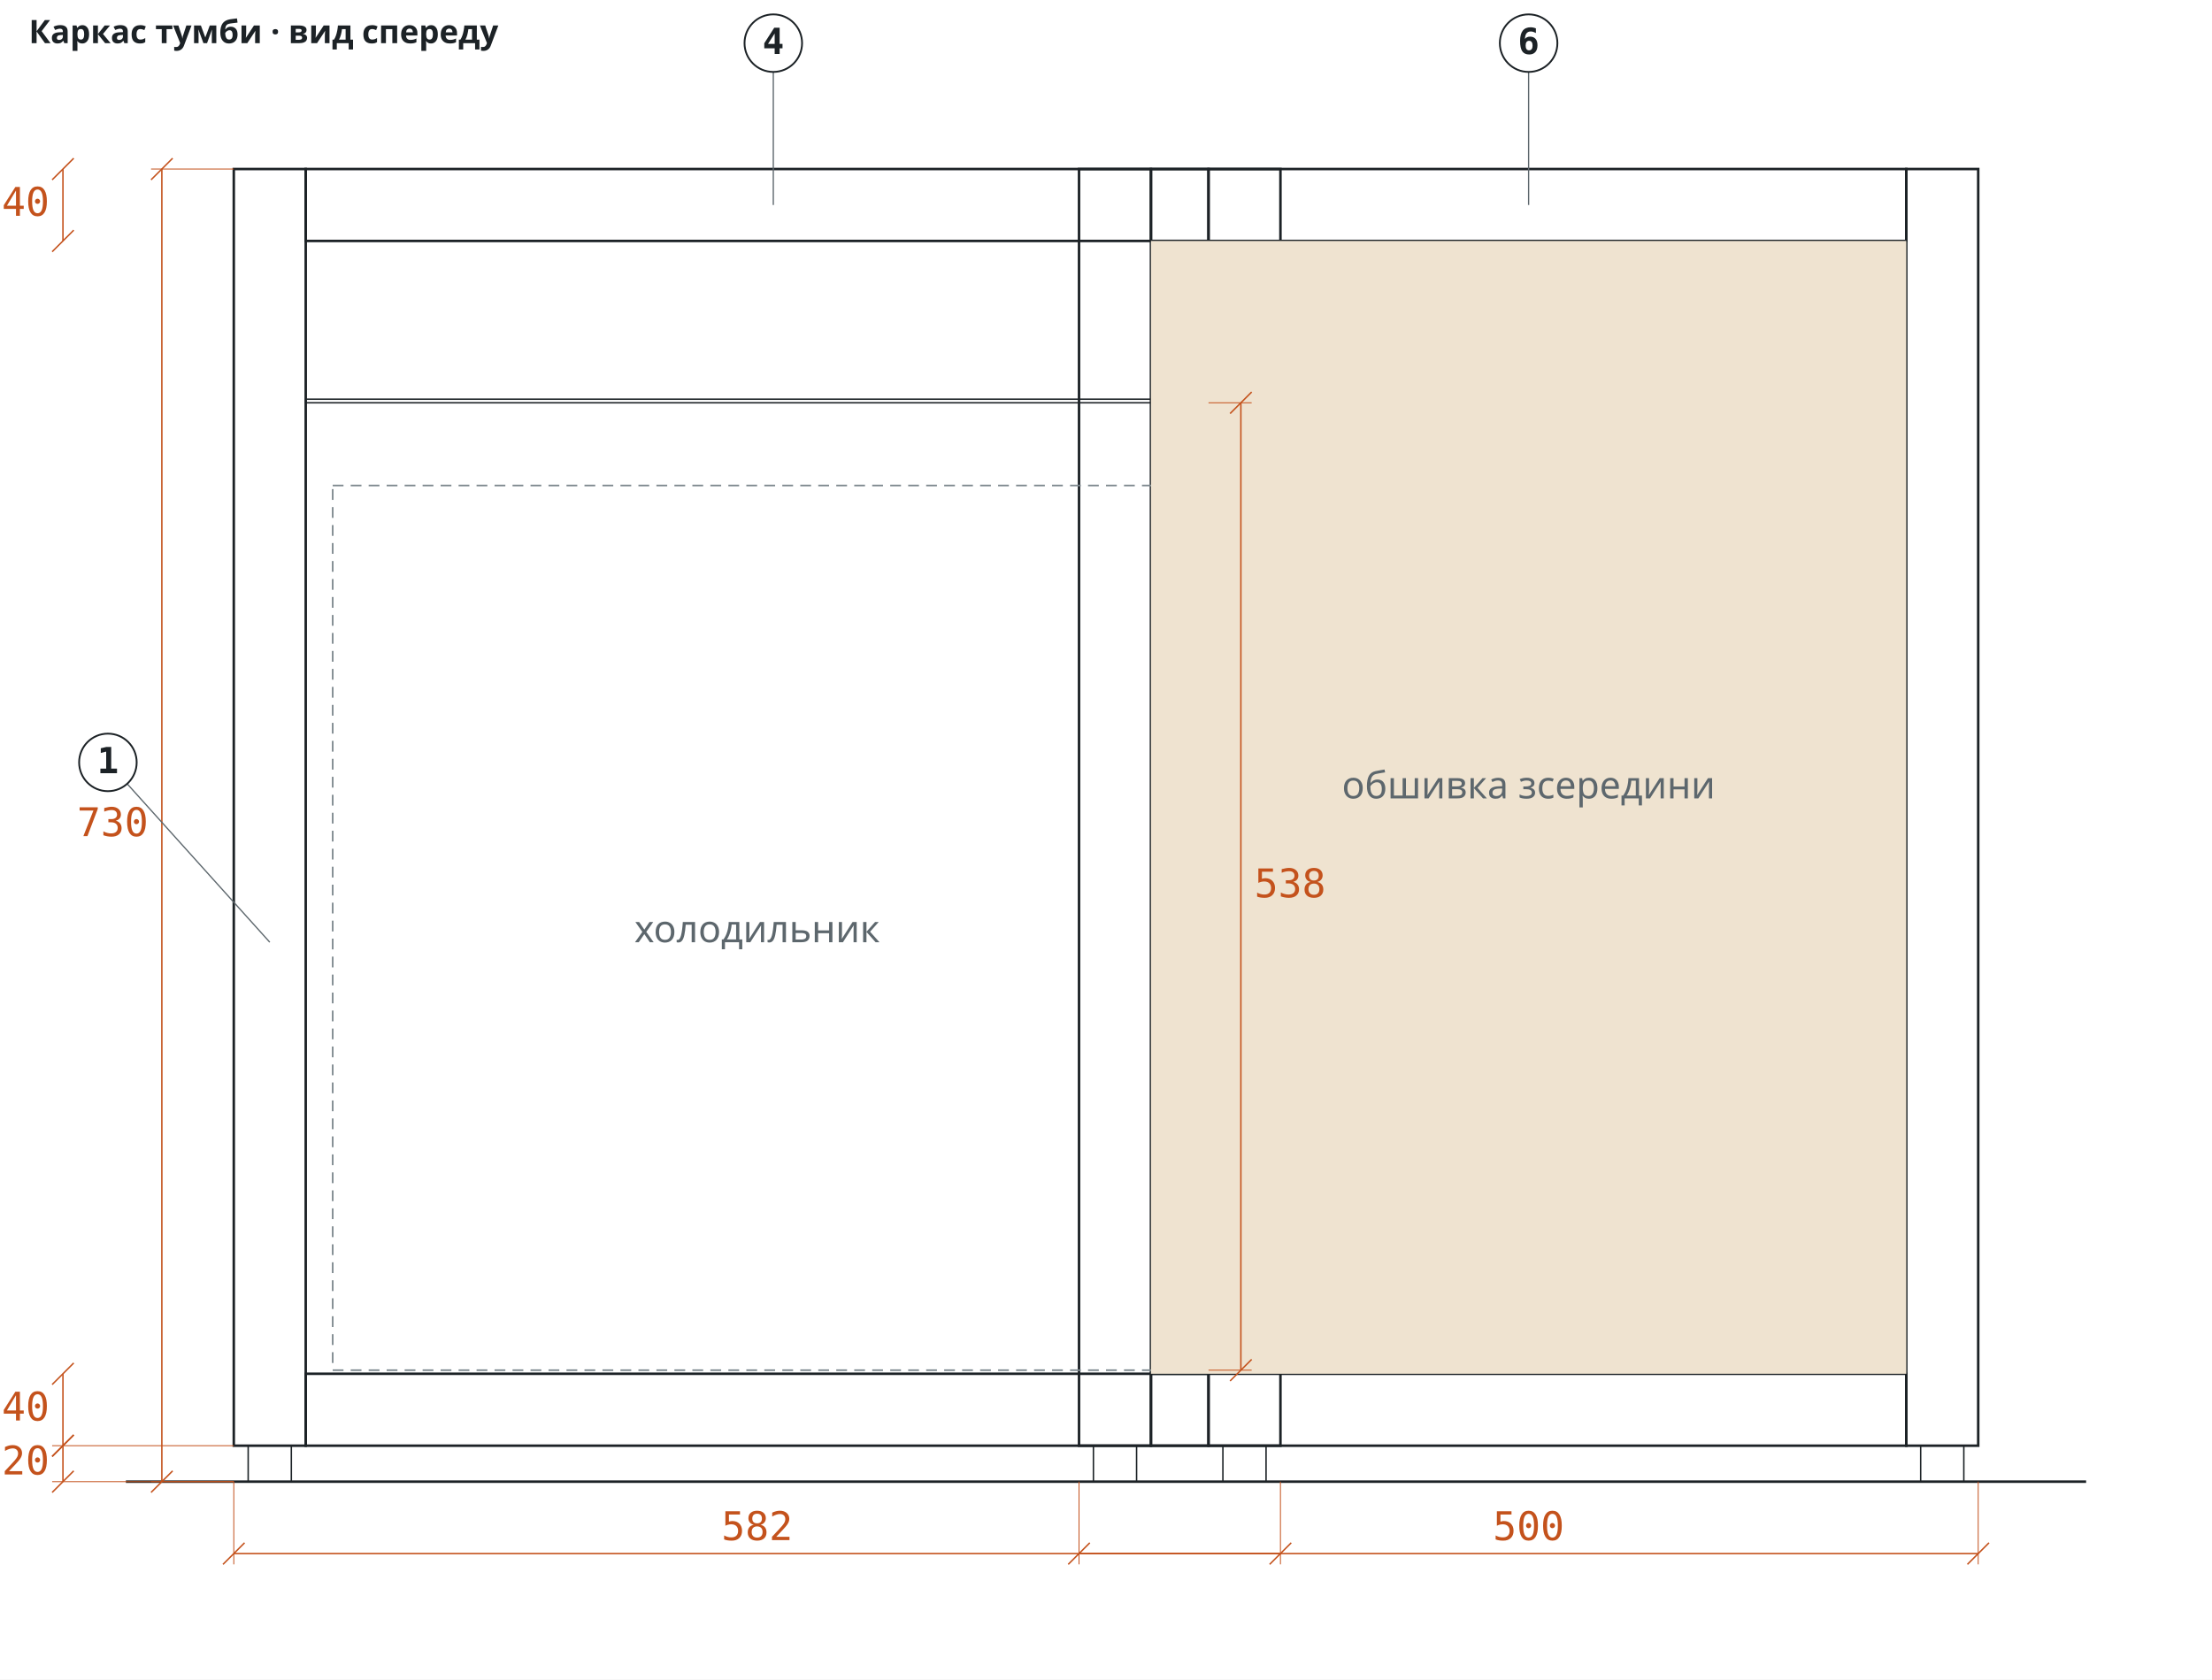
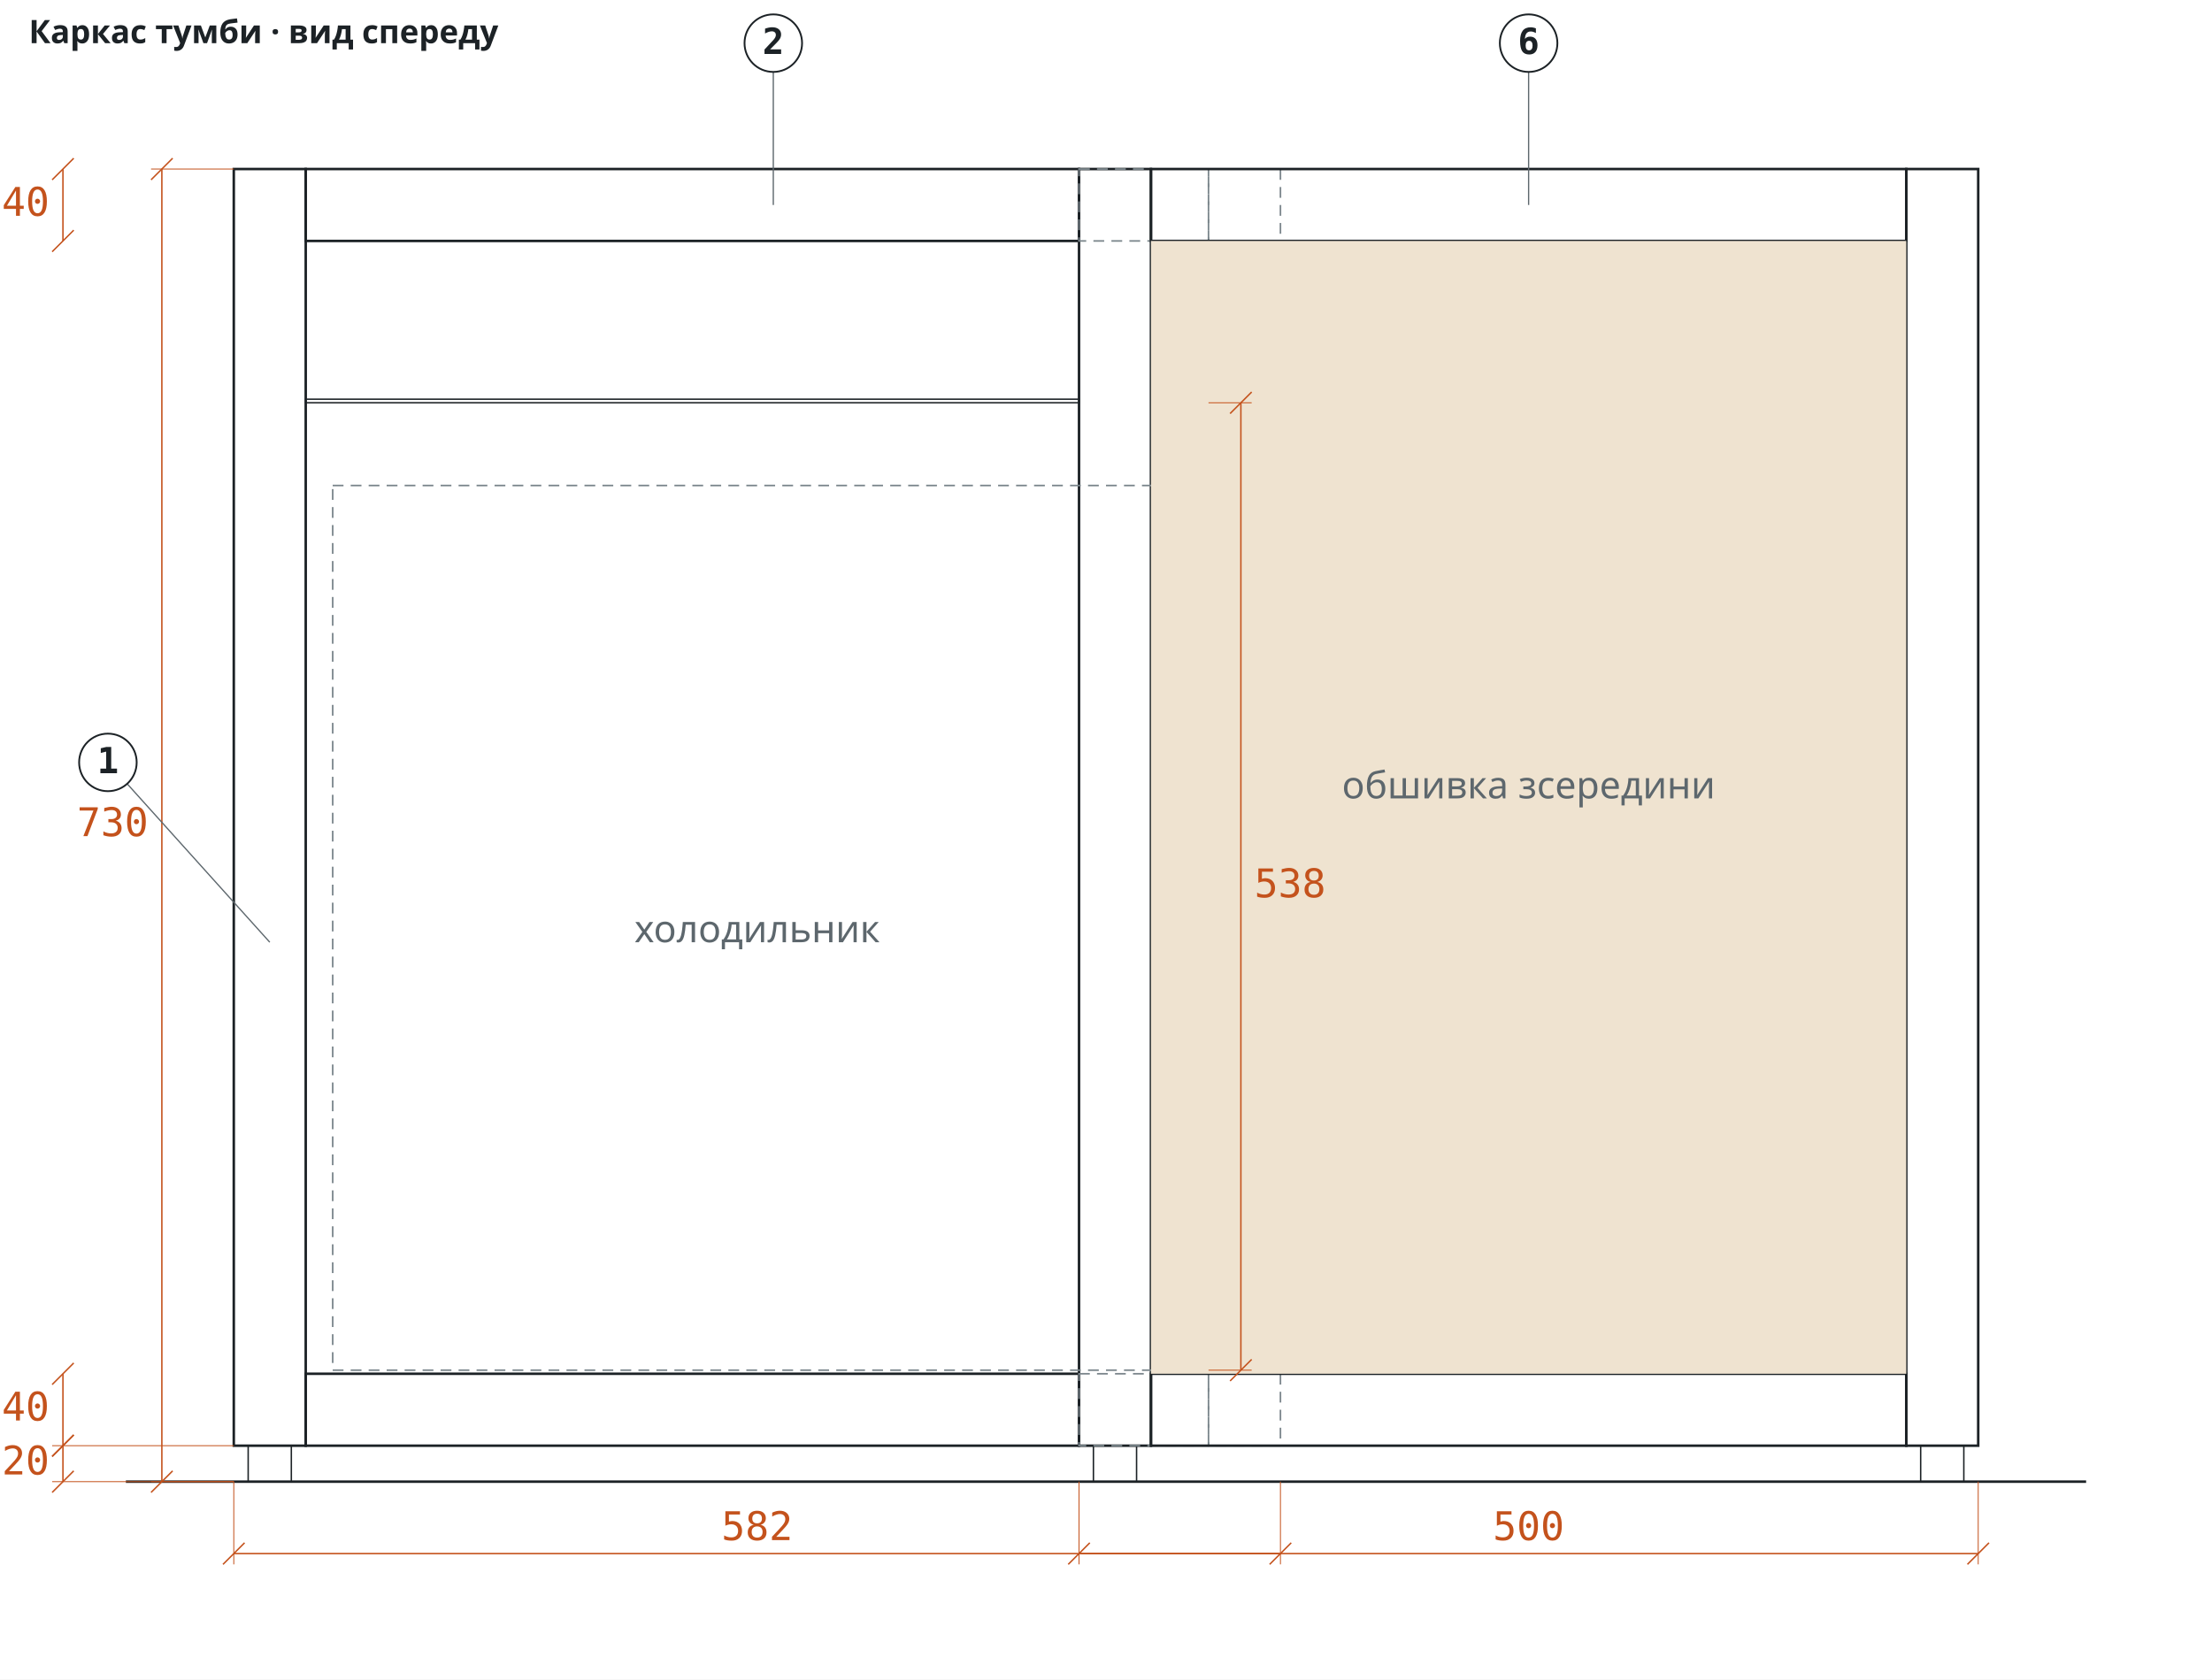
<svg xmlns="http://www.w3.org/2000/svg" viewBox="0 0 1230 934" width="1230" height="934">
  <style>.ol{fill:none;stroke:#1c2226;stroke-width:1.4}.thin{stroke-width:.8}.hid{fill:none;stroke:#7b868c;stroke-width:.9;stroke-dasharray:6 4}.cl{stroke:#7b868c;stroke-width:.7;stroke-dasharray:14 3 2 3}.brick{fill:#efe3d0;stroke:none}.stone{fill:#e3e1dc;stroke:#7b868c;stroke-width:.6}.fill{fill:#e8ecea;stroke:#1c2226;stroke-width:1.2}.dim{stroke:#c4521c;stroke-width:.8}.ext{stroke:#c4521c;stroke-width:.5}.lead{stroke:#5d676d;stroke-width:.7}.dt{fill:#c4521c;font:500 15px "IBM Plex Mono",Consolas,monospace}.note{fill:#5d676d;font:14px "IBM Plex Sans",Segoe UI,sans-serif}.lt{fill:#1c2226;font:13px "IBM Plex Sans",Segoe UI,sans-serif}.bub{fill:#fff;stroke:#1c2226;stroke-width:1}.bt{fill:#1c2226;font:600 13px "IBM Plex Mono",Consolas,monospace}.ttl{fill:#1c2226;font:600 18px "IBM Plex Sans",Segoe UI,sans-serif}</style>
  <rect width="100%" height="100%" fill="#ffffff" />
  <text class="ttl" x="16" y="24">Каркас тумби · вид спереду</text>
  <g transform="translate(0 34)">
    <line class="ol" x1="70.0" y1="790.0" x2="1160.0" y2="790.0" />
    <rect class="ol" x="130.0" y="60.0" width="40.0" height="710.0" />
    <rect class="ol thin" x="138.0" y="770.0" width="24.0" height="20.0" />
-     <rect class="ol" x="672.0" y="60.0" width="40.0" height="710.0" />
-     <rect class="ol thin" x="680.0" y="770.0" width="24.0" height="20.0" />
    <rect class="ol" x="600.0" y="60.0" width="40.0" height="710.0" />
    <rect class="ol thin" x="608.0" y="770.0" width="24.0" height="20.0" />
    <rect class="ol" x="1060.0" y="60.0" width="40.0" height="710.0" />
    <rect class="ol thin" x="1068.0" y="770.0" width="24.0" height="20.0" />
-     <rect class="ol" x="170.0" y="730.0" width="502.0" height="40.0" />
+     <rect class="hid" x="672.0" y="60.0" width="40.0" height="710.0" />
+     <rect class="ol" x="170.0" y="730.0" width="430.0" height="40.0" />
+     <rect class="hid" x="600.0" y="730.0" width="72.0" height="40.0" />
    <rect class="ol" x="640.0" y="730.0" width="420.0" height="40.0" />
-     <rect class="ol" x="170.0" y="60.0" width="502.0" height="40.0" />
+     <rect class="ol" x="170.0" y="60.0" width="430.0" height="40.0" />
+     <rect class="hid" x="600.0" y="60.0" width="72.0" height="40.0" />
    <rect class="ol" x="640.0" y="60.0" width="420.0" height="40.0" />
-     <rect class="ol thin" x="170.0" y="188.0" width="502.0" height="2.0" />
+     <rect class="ol thin" x="170.0" y="188.0" width="430.0" height="2.0" />
    <rect class="hid" x="185.0" y="236.0" width="472.0" height="492.0" />
    <text class="note" x="421.0" y="490.0" text-anchor="middle" style="font-size:21px">холодильник</text>
    <rect class="brick" x="640.0" y="100.0" width="420.0" height="630.0" />
    <text class="note" x="850.0" y="410.0" text-anchor="middle" style="font-size:21px">обшивка зсередини</text>
    <line class="ext" x1="130.0" y1="790.0" x2="84.0" y2="790.0" />
    <line class="ext" x1="130.0" y1="60.0" x2="84.0" y2="60.0" />
    <line class="dim" x1="90.0" y1="790.0" x2="90.0" y2="60.0" />
    <line class="dim" x1="84.0" y1="796.0" x2="96.0" y2="784.0" />
    <line class="dim" x1="84.0" y1="66.0" x2="96.0" y2="54.0" />
    <text class="dt" x="82.5" y="431.0" text-anchor="end" style="font-size:22px">730</text>
    <line class="ext" x1="130.0" y1="790.0" x2="29.0" y2="790.0" />
    <line class="ext" x1="130.0" y1="770.0" x2="29.0" y2="770.0" />
    <line class="dim" x1="35.0" y1="790.0" x2="35.0" y2="770.0" />
    <line class="dim" x1="29.0" y1="796.0" x2="41.0" y2="784.0" />
    <line class="dim" x1="29.0" y1="776.0" x2="41.0" y2="764.0" />
    <text class="dt" x="27.5" y="786.0" text-anchor="end" style="font-size:22px">20</text>
    <line class="dim" x1="35.0" y1="770.0" x2="35.0" y2="730.0" />
    <line class="dim" x1="29.0" y1="776.0" x2="41.0" y2="764.0" />
    <line class="dim" x1="29.0" y1="736.0" x2="41.0" y2="724.0" />
    <text class="dt" x="27.5" y="756.0" text-anchor="end" style="font-size:22px">40</text>
    <line class="dim" x1="35.0" y1="100.0" x2="35.0" y2="60.0" />
    <line class="dim" x1="29.0" y1="106.0" x2="41.0" y2="94.0" />
    <line class="dim" x1="29.0" y1="66.0" x2="41.0" y2="54.0" />
    <text class="dt" x="27.5" y="86.0" text-anchor="end" style="font-size:22px">40</text>
    <line class="ext" x1="672.0" y1="728.0" x2="696.0" y2="728.0" />
    <line class="ext" x1="672.0" y1="190.0" x2="696.0" y2="190.0" />
    <line class="dim" x1="690.0" y1="728.0" x2="690.0" y2="190.0" />
    <line class="dim" x1="684.0" y1="734.0" x2="696.0" y2="722.0" />
    <line class="dim" x1="684.0" y1="196.0" x2="696.0" y2="184.0" />
    <text class="dt" x="697.5" y="465.0" text-anchor="start" style="font-size:22px">538</text>
    <line class="ext" x1="130.0" y1="790.0" x2="130.0" y2="836.0" />
    <line class="ext" x1="712.0" y1="790.0" x2="712.0" y2="836.0" />
    <line class="dim" x1="130.0" y1="830.0" x2="712.0" y2="830.0" />
    <line class="dim" x1="124.0" y1="836.0" x2="136.0" y2="824.0" />
    <line class="dim" x1="706.0" y1="836.0" x2="718.0" y2="824.0" />
    <text class="dt" x="421.0" y="822.5" text-anchor="middle" style="font-size:22px">582</text>
    <line class="ext" x1="600.0" y1="790.0" x2="600.0" y2="836.0" />
    <line class="ext" x1="1100.0" y1="790.0" x2="1100.0" y2="836.0" />
    <line class="dim" x1="600.0" y1="830.0" x2="1100.0" y2="830.0" />
    <line class="dim" x1="594.0" y1="836.0" x2="606.0" y2="824.0" />
    <line class="dim" x1="1094.0" y1="836.0" x2="1106.0" y2="824.0" />
    <text class="dt" x="850.0" y="822.5" text-anchor="middle" style="font-size:22px">500</text>
    <line class="lead" x1="150.0" y1="490.0" x2="60.0" y2="390.0" />
    <circle class="bub" cx="60.0" cy="390.0" r="16" />
    <text class="bt" x="60.0" y="396.0" text-anchor="middle" style="font-size:20px">1</text>
    <line class="lead" x1="430.0" y1="80.0" x2="430.0" y2="-10.0" />
    <circle class="bub" cx="430.0" cy="-10.0" r="16" />
-     <text class="bt" x="430.0" y="-4.0" text-anchor="middle" style="font-size:20px">4</text>
+     <text class="bt" x="430.0" y="-4.0" text-anchor="middle" style="font-size:20px">2</text>
    <line class="lead" x1="850.0" y1="80.0" x2="850.0" y2="-10.0" />
    <circle class="bub" cx="850.0" cy="-10.0" r="16" />
    <text class="bt" x="850.0" y="-4.0" text-anchor="middle" style="font-size:20px">6</text>
  </g>
</svg>
